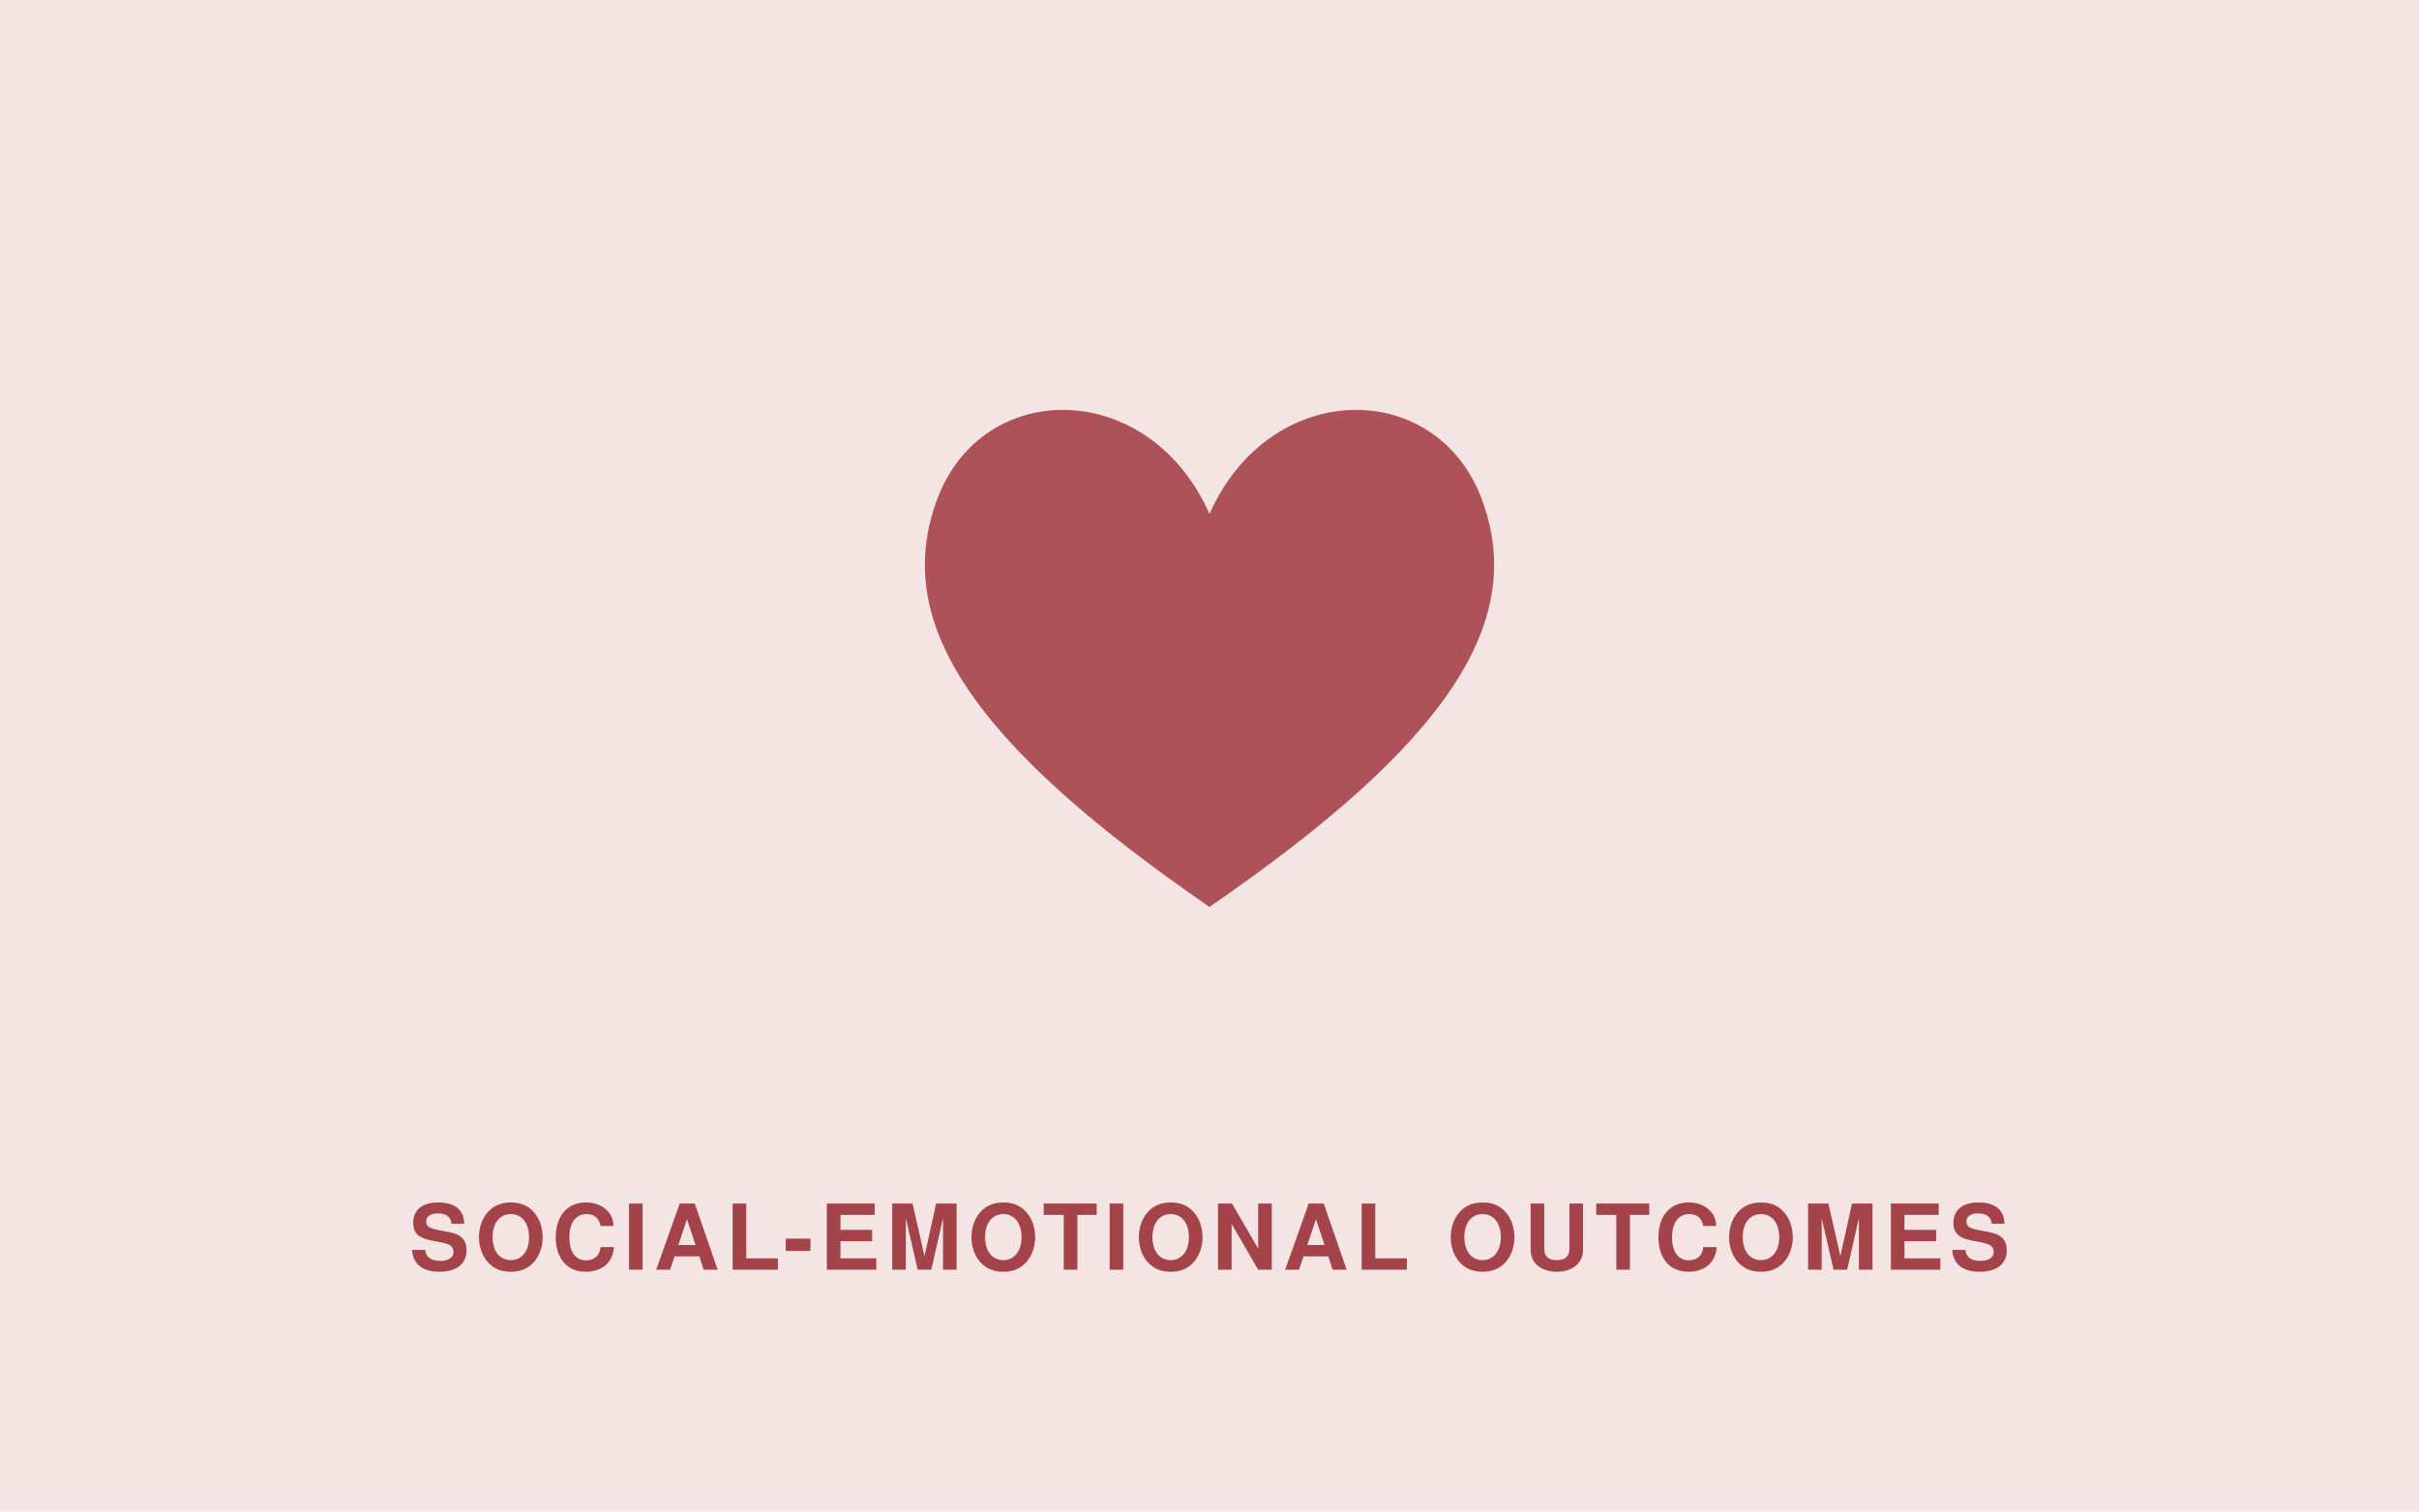
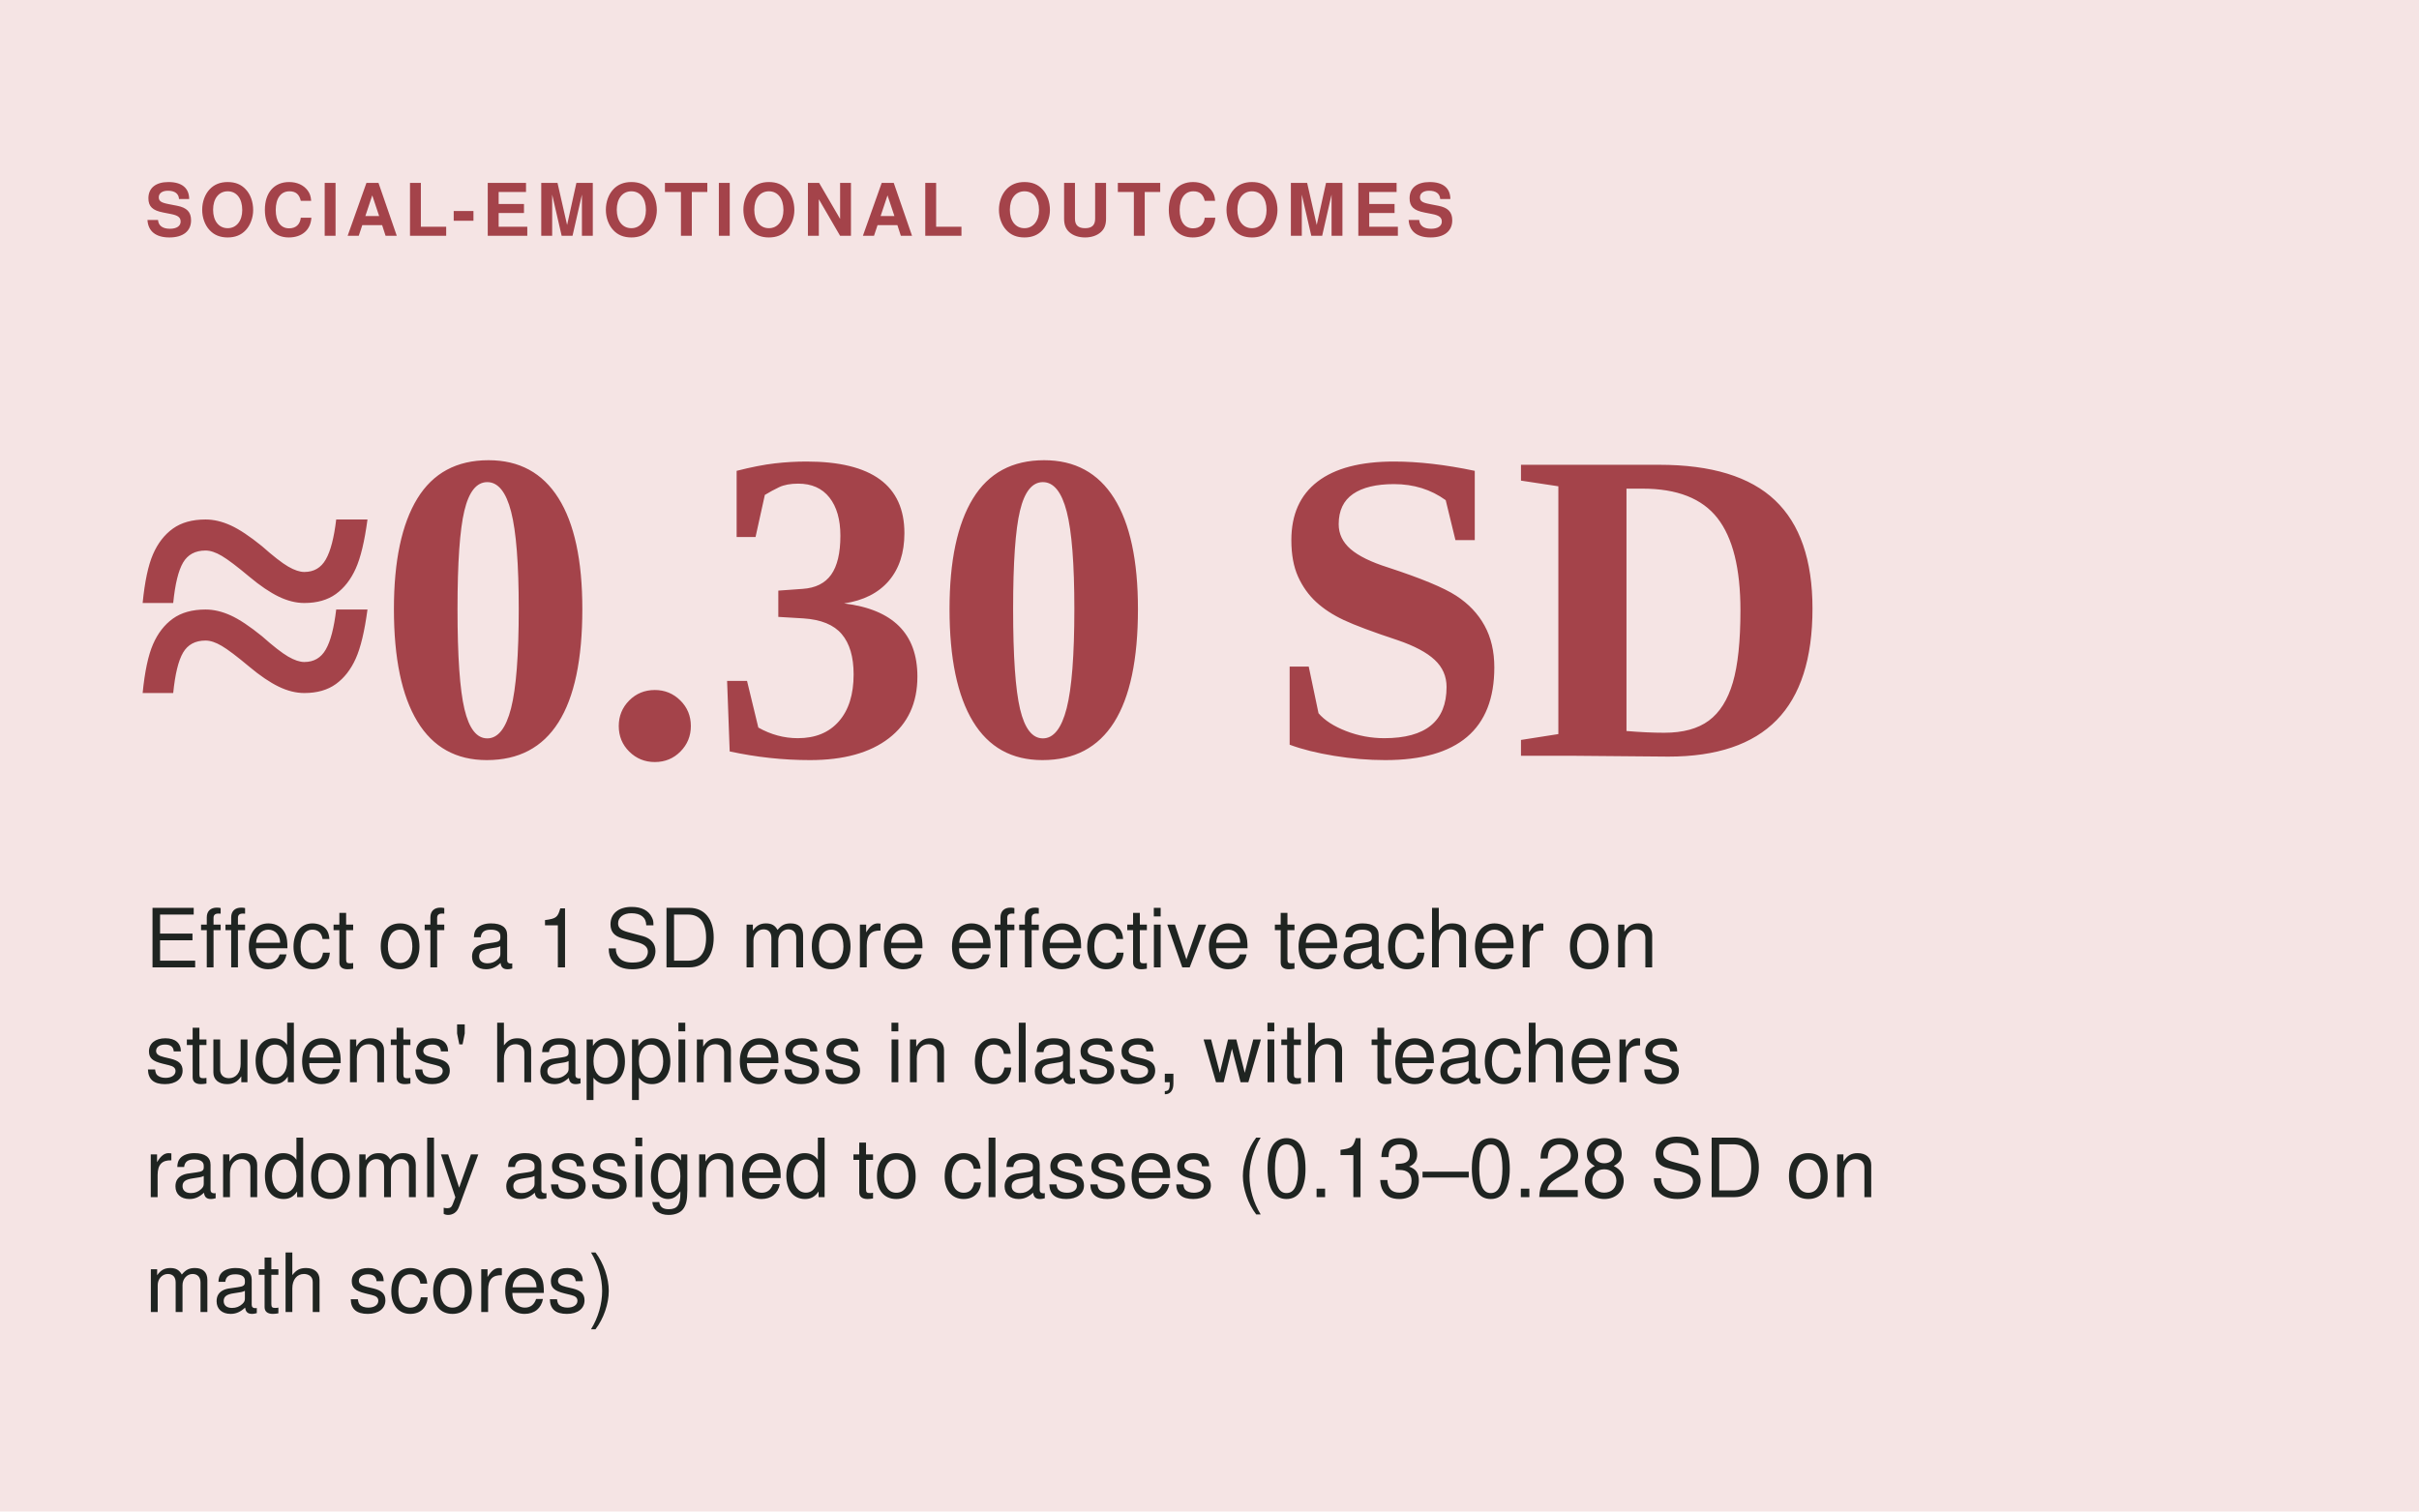
<svg xmlns="http://www.w3.org/2000/svg" viewBox="0 0 800 500" width="800" height="500" role="img">
  <rect width="800" height="500" fill="#F5E4E4" />
-   <g transform="translate(280.0,95.0)" fill="none" stroke="#A4434A" stroke-width="10" stroke-linecap="round" stroke-linejoin="round">
-     <path d="M120 205 C 40 150, 15 110, 30 70 C 45 30, 100 30, 120 75 C 140 30, 195 30, 210 70 C 225 110, 200 150, 120 205 Z" fill="#A4434A" fill-opacity="0.9" stroke="none" />
-   </g>
-   <text x="400" y="420" text-anchor="middle" font-family="'Helvetica Neue', Helvetica, Arial, sans-serif" font-size="30" font-weight="600" letter-spacing="2" fill="#A4434A">SOCIAL-EMOTIONAL OUTCOMES</text>
+   <text x="48" y="78" font-family="'Helvetica Neue', Helvetica, Arial, sans-serif" font-size="24" font-weight="600" letter-spacing="2" fill="#A4434A">SOCIAL-EMOTIONAL OUTCOMES</text>
+   <text x="44" y="250" font-family="Georgia, 'Times New Roman', serif" font-size="147" font-weight="700" fill="#A4434A">≈0.30 SD</text>
+   <text x="48" y="320" font-family="'Helvetica Neue', Helvetica, Arial, sans-serif" font-size="27" fill="#1F2421">Effect of a 1 SD more effective teacher on</text>
+   <text x="48" y="358" font-family="'Helvetica Neue', Helvetica, Arial, sans-serif" font-size="27" fill="#1F2421">students' happiness in class, with teachers</text>
+   <text x="48" y="396" font-family="'Helvetica Neue', Helvetica, Arial, sans-serif" font-size="27" fill="#1F2421">randomly assigned to classes (0.13–0.28 SD on</text>
+   <text x="48" y="434" font-family="'Helvetica Neue', Helvetica, Arial, sans-serif" font-size="27" fill="#1F2421">math scores)</text>
</svg>
